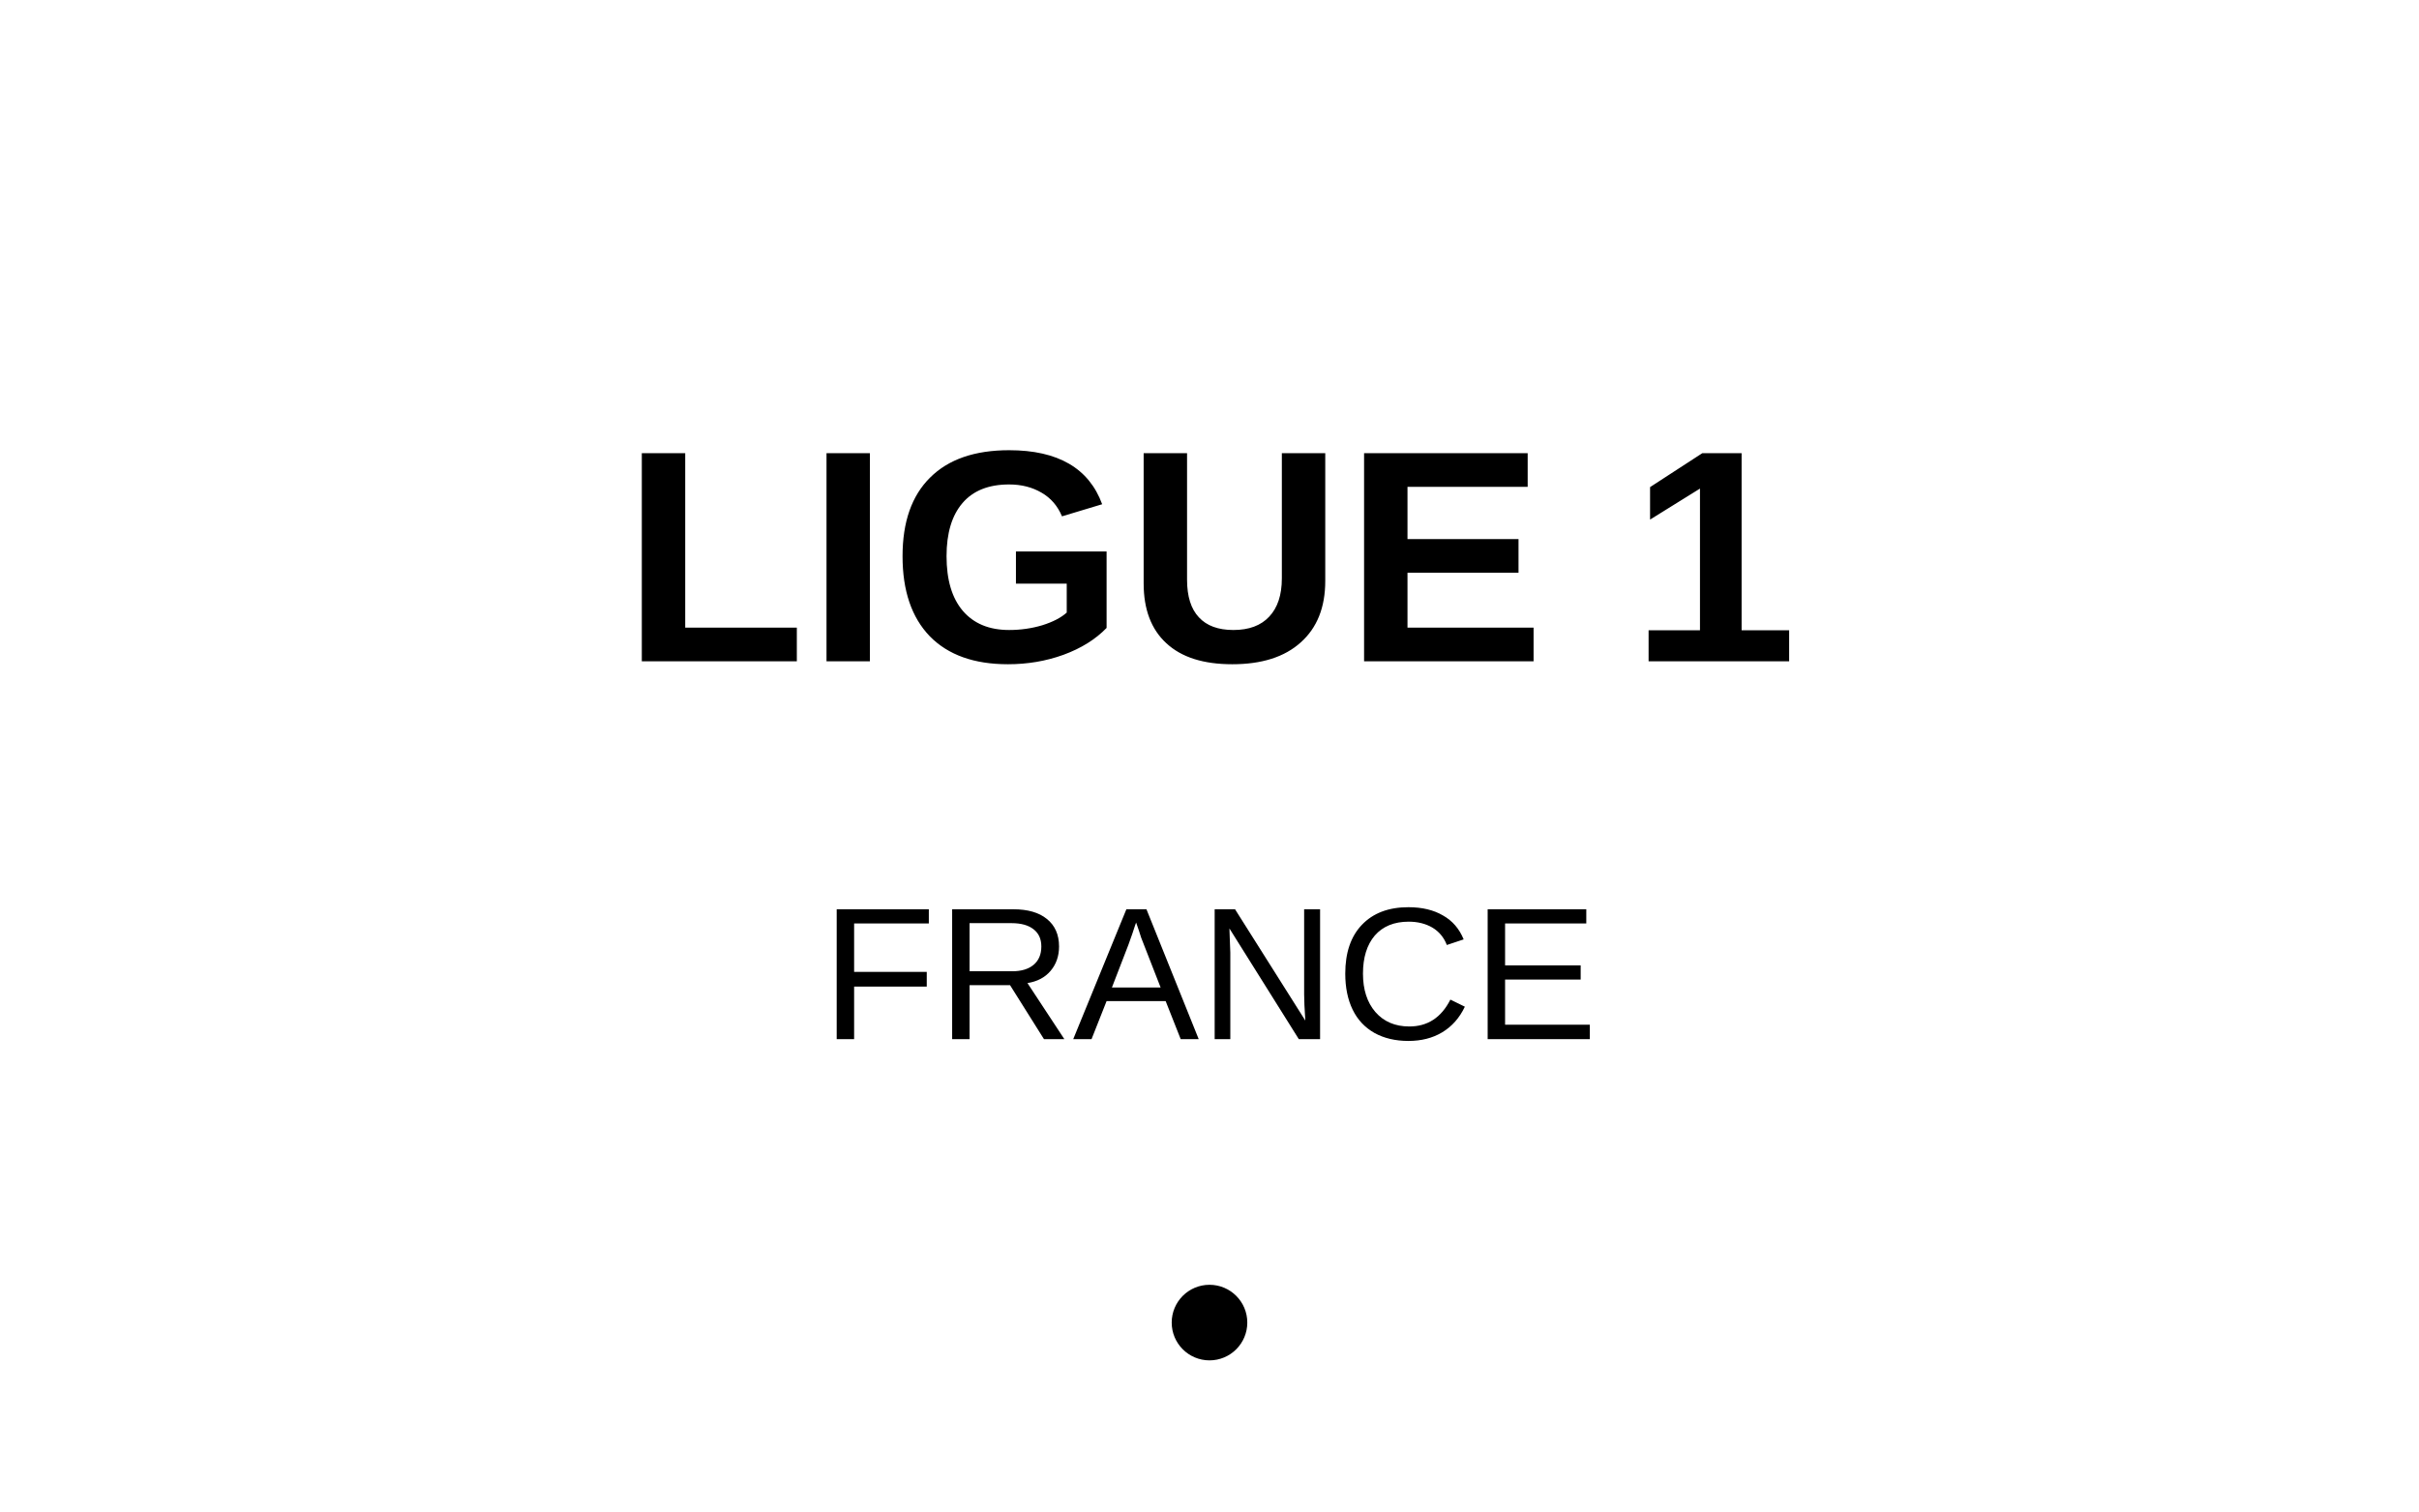
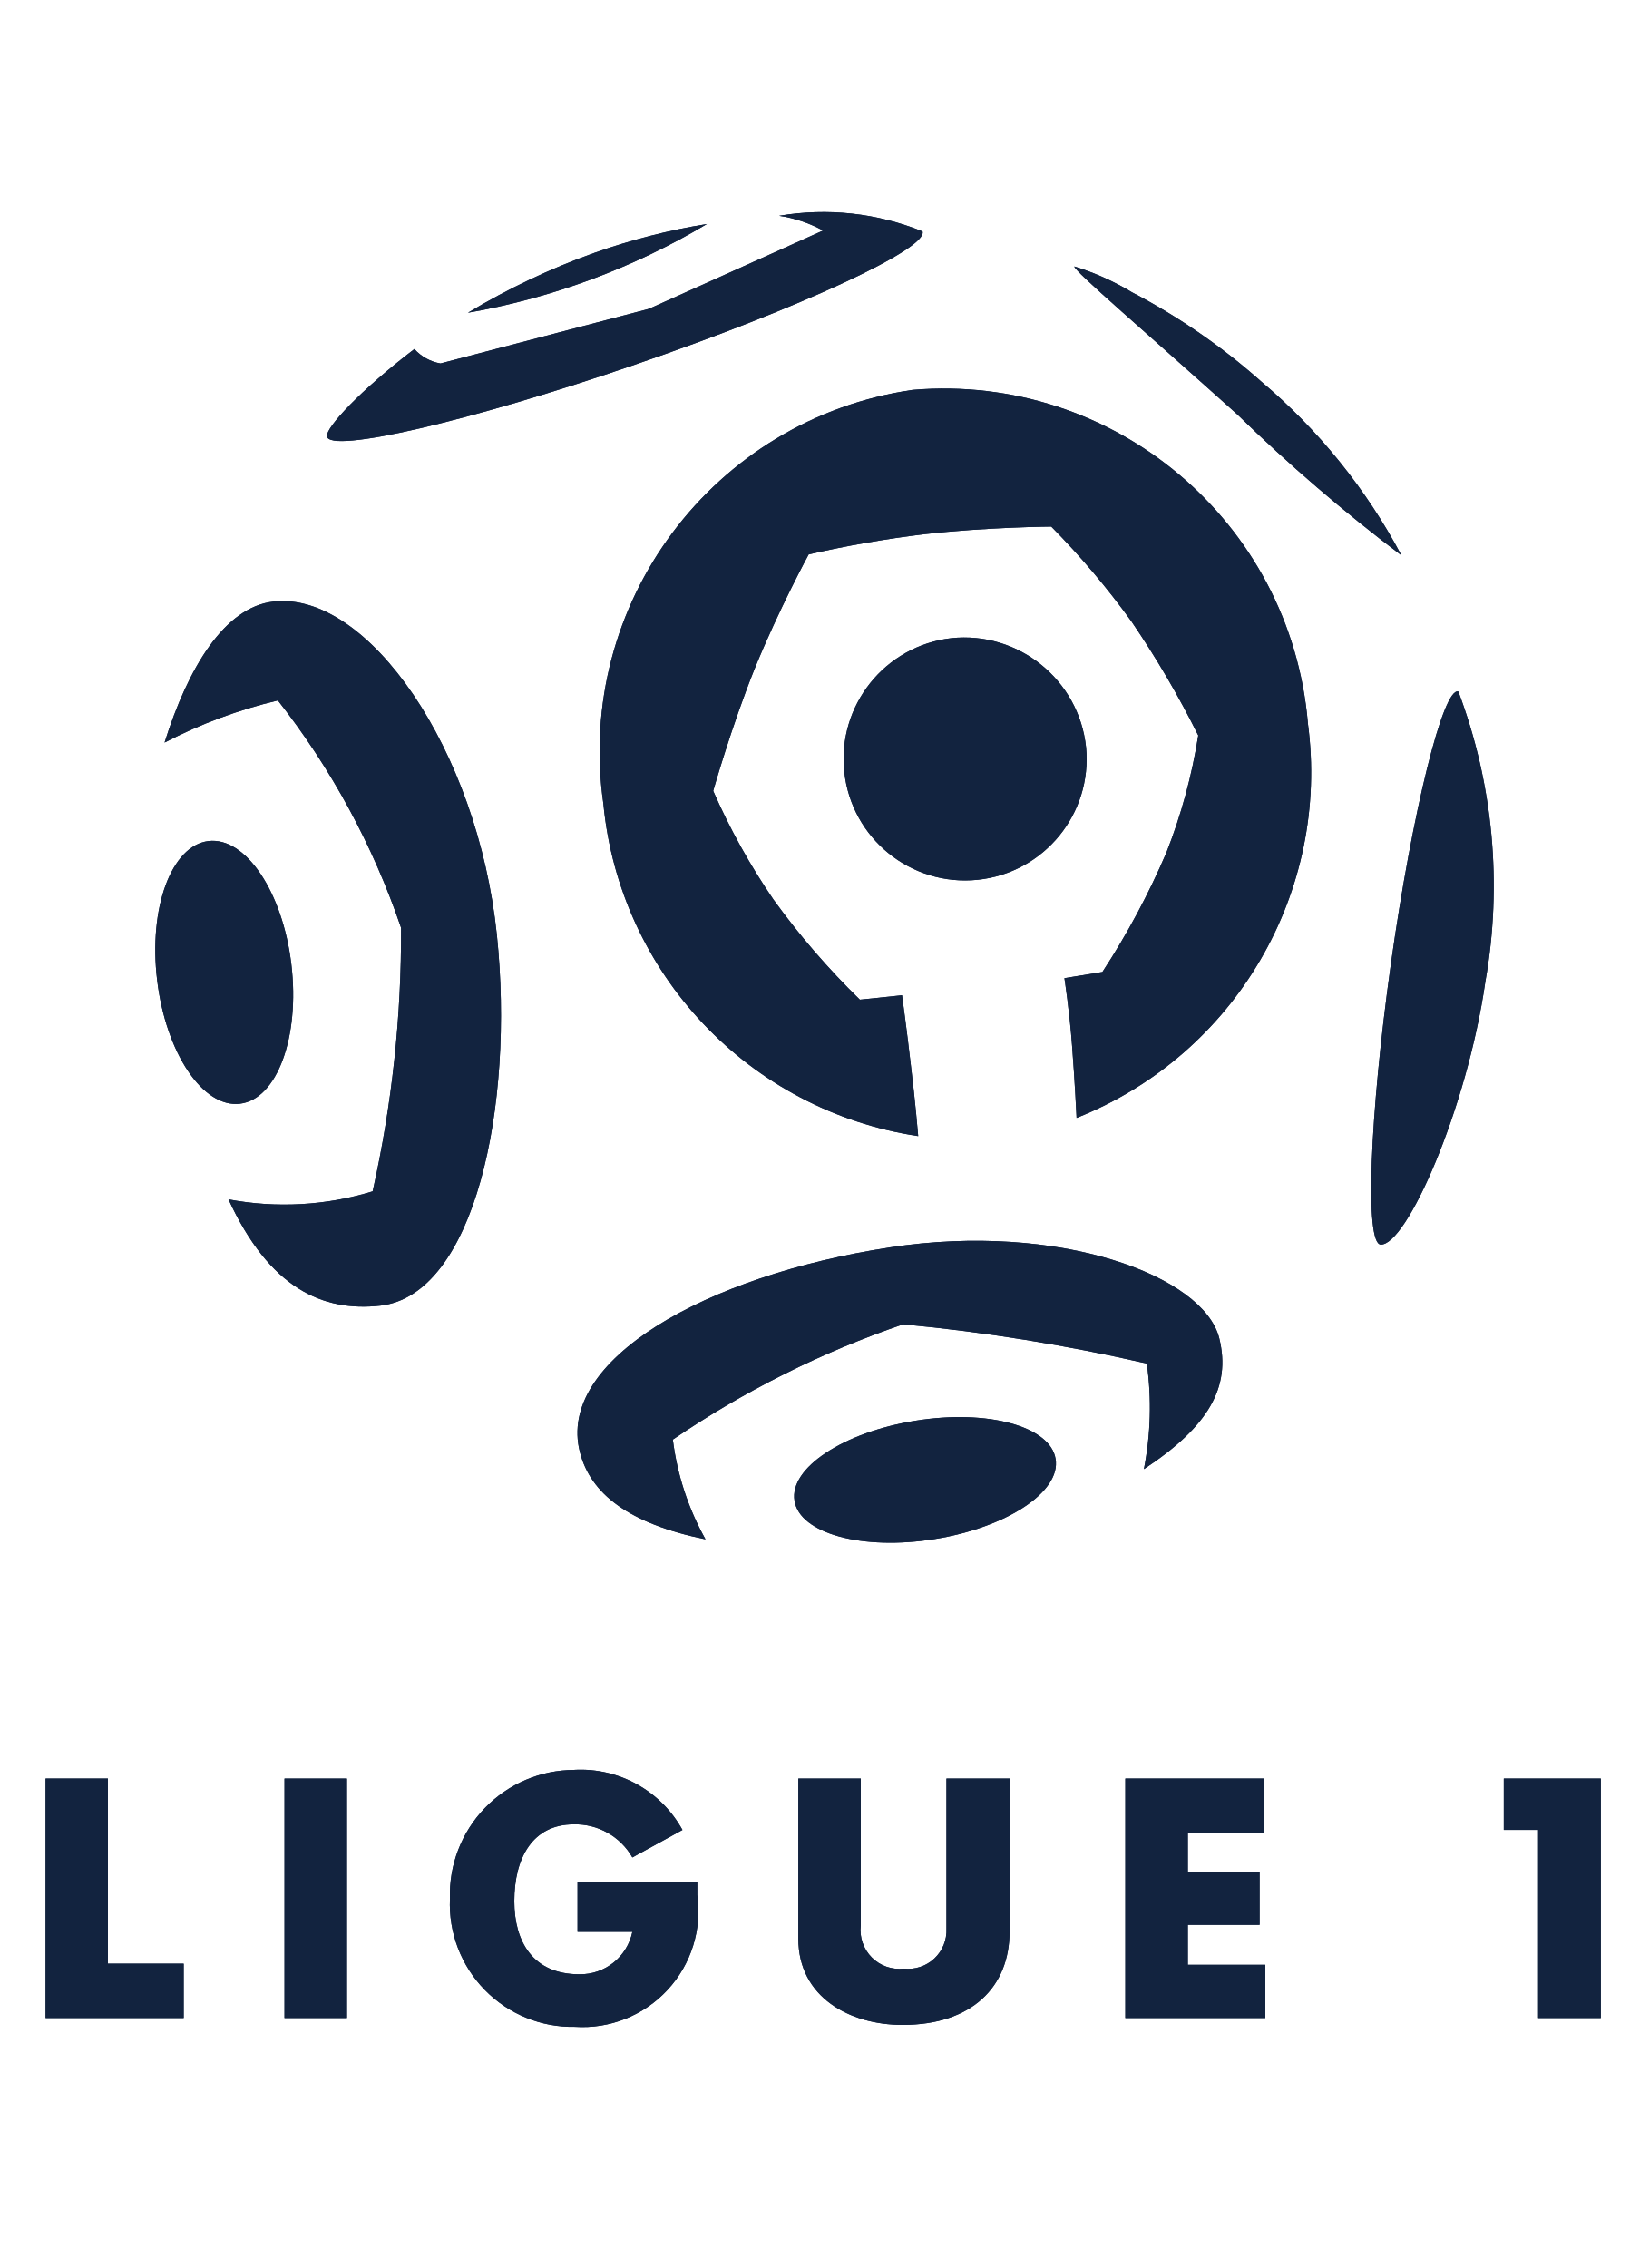
- <svg xmlns="http://www.w3.org/2000/svg" width="128" height="80" viewBox="0 0 128 80" fill="none">
-   <rect width="128" height="80" fill="transparent" />
-   <text x="64" y="35" text-anchor="middle" font-family="Arial, sans-serif" font-size="16" font-weight="bold" fill="black">LIGUE 1</text>
-   <text x="64" y="55" text-anchor="middle" font-family="Arial, sans-serif" font-size="10" fill="black">FRANCE</text>
-   <circle cx="64" cy="70" r="2" fill="black" />
+ <svg xmlns="http://www.w3.org/2000/svg" height="300" width="215.569" version="1.1" viewBox="0 0 44.536 61.979" id="svg62">
+   <defs id="defs66" />
+   <path d="m 4.498,20.291 c 0.638,-2.034 1.635,-3.703 2.979,-3.852 2.574,-0.287 5.578,4.035 6.104,9.114 0.486,4.696 -0.613,9.838 -3.187,10.127 -1.571,0.174 -3.026,-0.467 -4.149,-2.905 a 8.242,8.242 0 0 0 3.94,-0.219 32.253,32.253 0 0 0 0.777,-7.202 21.108,21.108 0 0 0 -3.367,-6.213 13.47,13.47 0 0 0 -3.097,1.151" id="path4" style="fill:#12233f;stroke-width:1.395" />
+   <path d="m 6.562,30.162 c -1.016,0.124 -2.027,-1.387 -2.266,-3.37 -0.241,-1.983 0.389,-3.686 1.401,-3.808 1.013,-0.121 2.029,1.385 2.266,3.368 0.237,1.984 -0.389,3.688 -1.401,3.809" id="path6" style="fill:#12233f;stroke-width:1.395" />
+   <path d="m 29.684,20.419 a 3.321,3.321 0 1 1 -3.685,-2.979 3.35,3.35 0 0 1 3.685,2.979" id="path8" style="fill:#12233f;stroke-width:1.395" />
+   <path d="M 35.746,19.751 A 9.993,9.993 0 0 0 24.948,10.654 9.991,9.991 0 0 0 16.491,21.96 10.165,10.165 0 0 0 25.096,31.047 c 0,0 -0.082,-0.972 -0.201,-1.939 -0.109,-0.961 -0.241,-1.91 -0.241,-1.91 l -1.152,0.121 a 21.062,21.062 0 0 1 -2.364,-2.739 18.163,18.163 0 0 1 -1.645,-2.966 c 0,0 0.49,-1.738 1.134,-3.343 0.663,-1.628 1.476,-3.121 1.476,-3.121 a 30.94,30.94 0 0 1 3.15,-0.551 c 1.712,-0.195 3.48,-0.209 3.48,-0.209 a 22.079,22.079 0 0 1 2.191,2.591 26.217,26.217 0 0 1 1.826,3.117 15.216,15.216 0 0 1 -0.869,3.198 21.259,21.259 0 0 1 -1.75,3.265 l -1.038,0.17 c 0,0 0.141,0.915 0.209,1.854 0.077,0.988 0.123,1.965 0.123,1.965 a 10.165,10.165 0 0 0 6.32,-10.798" id="path10" style="fill:#12233f;stroke-width:1.395" />
+   <path d="M 33.808,11.317 C 31.359,9.114 29.338,7.388 29.364,7.281 a 7.014,7.014 0 0 1 1.57,0.703 17.608,17.608 0 0 1 3.548,2.451 16.101,16.101 0 0 1 3.822,4.742 47.002,47.002 0 0 1 -4.496,-3.861" id="path12" style="fill:#12233f;stroke-width:1.395" />
+   <path d="M 16.254,6.906 A 19.209,19.209 0 0 0 12.789,8.546 19.182,19.182 0 0 0 19.322,6.121 17.639,17.639 0 0 0 16.254,6.906" id="path14" style="fill:#12233f;stroke-width:1.395" />
+   <path d="m 25.214,6.324 a 7.199,7.199 0 0 0 -3.919,-0.427 3.598,3.598 0 0 1 1.2,0.403 l -4.761,2.14 -5.694,1.492 A 1.247,1.247 0 0 1 11.326,9.538 c -1.476,1.127 -2.417,2.14 -2.39,2.383 0.053,0.486 3.936,-0.413 8.43,-1.96 4.5,-1.545 8.01,-3.174 7.848,-3.638" id="path16" style="fill:#12233f;stroke-width:1.395" />
+   <path d="m 38.015,26.345 c 0.587,-4.175 1.433,-7.587 1.845,-7.446 a 15.045,15.045 0 0 1 0.738,7.924 c -0.505,3.499 -2.161,7.229 -2.863,7.187 -0.433,-0.027 -0.303,-3.494 0.28,-7.664" id="path18" style="fill:#12233f;stroke-width:1.395" />
+   <path d="m 19.282,42.066 c -2.093,-0.427 -3.144,-1.246 -3.432,-2.383 -0.645,-2.509 3.432,-4.826 8.479,-5.596 4.613,-0.705 8.579,0.776 8.997,2.491 0.324,1.332 -0.296,2.405 -2.061,3.57 a 8.763,8.763 0 0 0 0.08,-2.885 51.235,51.235 0 0 0 -6.66,-1.073 26.259,26.259 0 0 0 -6.295,3.15 7.448,7.448 0 0 0 0.893,2.726" id="path20" style="fill:#12233f;stroke-width:1.395" />
+   <path d="m 28.852,39.871 c 0.148,0.892 -1.332,1.872 -3.307,2.188 -1.977,0.317 -3.688,-0.151 -3.829,-1.046 -0.148,-0.893 1.337,-1.875 3.31,-2.189 1.967,-0.315 3.685,0.153 3.826,1.048" id="path22" style="fill:#12233f;stroke-width:1.395" />
+   <polygon points="8.245,36.871 8.245,40.496 9.729,40.496 9.729,41.56 7.024,41.56 7.024,36.871 " id="polygon32" transform="matrix(1.395254,0,0,1.395254,-8.553965,-2.839886)" style="fill:#12233f" />
+   <rect x="7.776" y="48.605" width="1.706" height="6.542" id="rect34" style="fill:#12233f;stroke-width:1.395" />
+   <path d="m 15.699,48.367 a 3.18,3.18 0 0 1 2.954,1.641 l -1.369,0.751 a 1.794,1.794 0 0 0 -1.603,-0.904 c -1.119,0 -1.624,0.91 -1.624,2.1 0,1.109 0.511,1.997 1.776,1.997 a 1.455,1.455 0 0 0 1.451,-1.161 h -1.499 v -1.367 h 3.273 v 0.359 a 3.168,3.168 0 0 1 -3.346,3.604 3.351,3.351 0 0 1 -3.414,-3.498 3.407,3.407 0 0 1 3.4,-3.52" id="path36" style="fill:#12233f;stroke-width:1.395" />
+   <path d="m 23.526,48.605 v 4.014 a 1.06,1.06 0 0 0 1.178,1.178 1.047,1.047 0 0 0 1.164,-1.091 v -4.101 h 1.725 v 4.186 c 0,1.494 -1.019,2.544 -2.924,2.544 -1.44,0 -2.849,-0.751 -2.849,-2.357 v -4.373 z" id="path38" style="fill:#12233f;stroke-width:1.395" />
+   <polygon points="29.399,40.518 30.917,40.518 30.917,41.56 28.175,41.56 28.175,36.871 30.891,36.871 30.891,37.936 29.399,37.936 29.399,38.696 30.805,38.696 30.805,39.735 29.399,39.735 " id="polygon40" transform="matrix(1.395254,0,0,1.395254,-8.553965,-2.839886)" style="fill:#12233f" />
+   <polygon points="37.489,41.56 36.262,41.56 36.262,37.876 35.589,37.876 35.589,36.871 37.489,36.871 " id="polygon42" transform="matrix(1.395254,0,0,1.395254,-8.553965,-2.839886)" style="fill:#12233f" />
+   <path id="path70" d="m 4.498,20.291 c 0.638,-2.034 1.635,-3.703 2.979,-3.852 2.574,-0.287 5.578,4.035 6.104,9.114 0.486,4.696 -0.613,9.838 -3.187,10.127 -1.571,0.174 -3.026,-0.467 -4.149,-2.905 a 8.242,8.242 0 0 0 3.94,-0.219 32.253,32.253 0 0 0 0.777,-7.202 21.108,21.108 0 0 0 -3.367,-6.213 13.47,13.47 0 0 0 -3.097,1.151" style="fill:#12233f;stroke-width:1.395" />
+   <path id="path72" d="m 6.562,30.162 c -1.016,0.124 -2.027,-1.387 -2.266,-3.37 -0.241,-1.983 0.389,-3.686 1.401,-3.808 1.013,-0.121 2.029,1.385 2.266,3.368 0.237,1.984 -0.389,3.688 -1.401,3.809" style="fill:#12233f;stroke-width:1.395" />
+   <path id="path74" d="m 29.684,20.419 a 3.321,3.321 0 1 1 -3.685,-2.979 3.35,3.35 0 0 1 3.685,2.979" style="fill:#12233f;stroke-width:1.395" />
+   <path id="path76" d="M 35.746,19.751 A 9.993,9.993 0 0 0 24.948,10.654 9.991,9.991 0 0 0 16.491,21.96 10.165,10.165 0 0 0 25.096,31.047 c 0,0 -0.082,-0.972 -0.201,-1.939 -0.109,-0.961 -0.241,-1.91 -0.241,-1.91 l -1.152,0.121 a 21.062,21.062 0 0 1 -2.364,-2.739 18.163,18.163 0 0 1 -1.645,-2.966 c 0,0 0.49,-1.738 1.134,-3.343 0.663,-1.628 1.476,-3.121 1.476,-3.121 a 30.94,30.94 0 0 1 3.15,-0.551 c 1.712,-0.195 3.48,-0.209 3.48,-0.209 a 22.079,22.079 0 0 1 2.191,2.591 26.217,26.217 0 0 1 1.826,3.117 15.216,15.216 0 0 1 -0.869,3.198 21.259,21.259 0 0 1 -1.75,3.265 l -1.038,0.17 c 0,0 0.141,0.915 0.209,1.854 0.077,0.988 0.123,1.965 0.123,1.965 a 10.165,10.165 0 0 0 6.32,-10.798" style="fill:#12233f;stroke-width:1.395" />
+   <path id="path78" d="M 33.808,11.317 C 31.359,9.114 29.338,7.388 29.364,7.281 a 7.014,7.014 0 0 1 1.57,0.703 17.608,17.608 0 0 1 3.548,2.451 16.101,16.101 0 0 1 3.822,4.742 47.002,47.002 0 0 1 -4.496,-3.861" style="fill:#12233f;stroke-width:1.395" />
+   <path id="path80" d="M 16.254,6.906 A 19.209,19.209 0 0 0 12.789,8.546 19.182,19.182 0 0 0 19.322,6.121 17.639,17.639 0 0 0 16.254,6.906" style="fill:#12233f;stroke-width:1.395" />
+   <path id="path82" d="m 25.214,6.324 a 7.199,7.199 0 0 0 -3.919,-0.427 3.598,3.598 0 0 1 1.2,0.403 l -4.761,2.14 -5.694,1.492 A 1.247,1.247 0 0 1 11.326,9.538 c -1.476,1.127 -2.417,2.14 -2.39,2.383 0.053,0.486 3.936,-0.413 8.43,-1.96 4.5,-1.545 8.01,-3.174 7.848,-3.638" style="fill:#12233f;stroke-width:1.395" />
+   <path id="path84" d="m 38.015,26.345 c 0.587,-4.175 1.433,-7.587 1.845,-7.446 a 15.045,15.045 0 0 1 0.738,7.924 c -0.505,3.499 -2.161,7.229 -2.863,7.187 -0.433,-0.027 -0.303,-3.494 0.28,-7.664" style="fill:#12233f;stroke-width:1.395" />
+   <path id="path86" d="m 19.282,42.066 c -2.093,-0.427 -3.144,-1.246 -3.432,-2.383 -0.645,-2.509 3.432,-4.826 8.479,-5.596 4.613,-0.705 8.579,0.776 8.997,2.491 0.324,1.332 -0.296,2.405 -2.061,3.57 a 8.763,8.763 0 0 0 0.08,-2.885 51.235,51.235 0 0 0 -6.66,-1.073 26.259,26.259 0 0 0 -6.295,3.15 7.448,7.448 0 0 0 0.893,2.726" style="fill:#12233f;stroke-width:1.395" />
+   <path id="path88" d="m 28.852,39.871 c 0.148,0.892 -1.332,1.872 -3.307,2.188 -1.977,0.317 -3.688,-0.151 -3.829,-1.046 -0.148,-0.893 1.337,-1.875 3.31,-2.189 1.967,-0.315 3.685,0.153 3.826,1.048" style="fill:#12233f;stroke-width:1.395" />
+   <polygon id="polygon90" points="8.245,36.871 8.245,40.496 9.729,40.496 9.729,41.56 7.024,41.56 7.024,36.871 " transform="matrix(1.395254,0,0,1.395254,-8.553965,-2.839886)" style="fill:#12233f" />
+   <rect id="rect92" height="6.542" width="1.706" y="48.605" x="7.776" style="fill:#12233f;stroke-width:1.395" />
+   <path id="path94" d="m 15.699,48.367 a 3.18,3.18 0 0 1 2.954,1.641 l -1.369,0.751 a 1.794,1.794 0 0 0 -1.603,-0.904 c -1.119,0 -1.624,0.91 -1.624,2.1 0,1.109 0.511,1.997 1.776,1.997 a 1.455,1.455 0 0 0 1.451,-1.161 h -1.499 v -1.367 h 3.273 v 0.359 a 3.168,3.168 0 0 1 -3.346,3.604 3.351,3.351 0 0 1 -3.414,-3.498 3.407,3.407 0 0 1 3.4,-3.52" style="fill:#12233f;stroke-width:1.395" />
+   <path id="path96" d="m 23.526,48.605 v 4.014 a 1.06,1.06 0 0 0 1.178,1.178 1.047,1.047 0 0 0 1.164,-1.091 v -4.101 h 1.725 v 4.186 c 0,1.494 -1.019,2.544 -2.924,2.544 -1.44,0 -2.849,-0.751 -2.849,-2.357 v -4.373 z" style="fill:#12233f;stroke-width:1.395" />
+   <polygon id="polygon98" points="29.399,40.518 30.917,40.518 30.917,41.56 28.175,41.56 28.175,36.871 30.891,36.871 30.891,37.936 29.399,37.936 29.399,38.696 30.805,38.696 30.805,39.735 29.399,39.735 " transform="matrix(1.395254,0,0,1.395254,-8.553965,-2.839886)" style="fill:#12233f" />
+   <polygon id="polygon100" points="37.489,41.56 36.262,41.56 36.262,37.876 35.589,37.876 35.589,36.871 37.489,36.871 " transform="matrix(1.395254,0,0,1.395254,-8.553965,-2.839886)" style="fill:#12233f" />
</svg>
